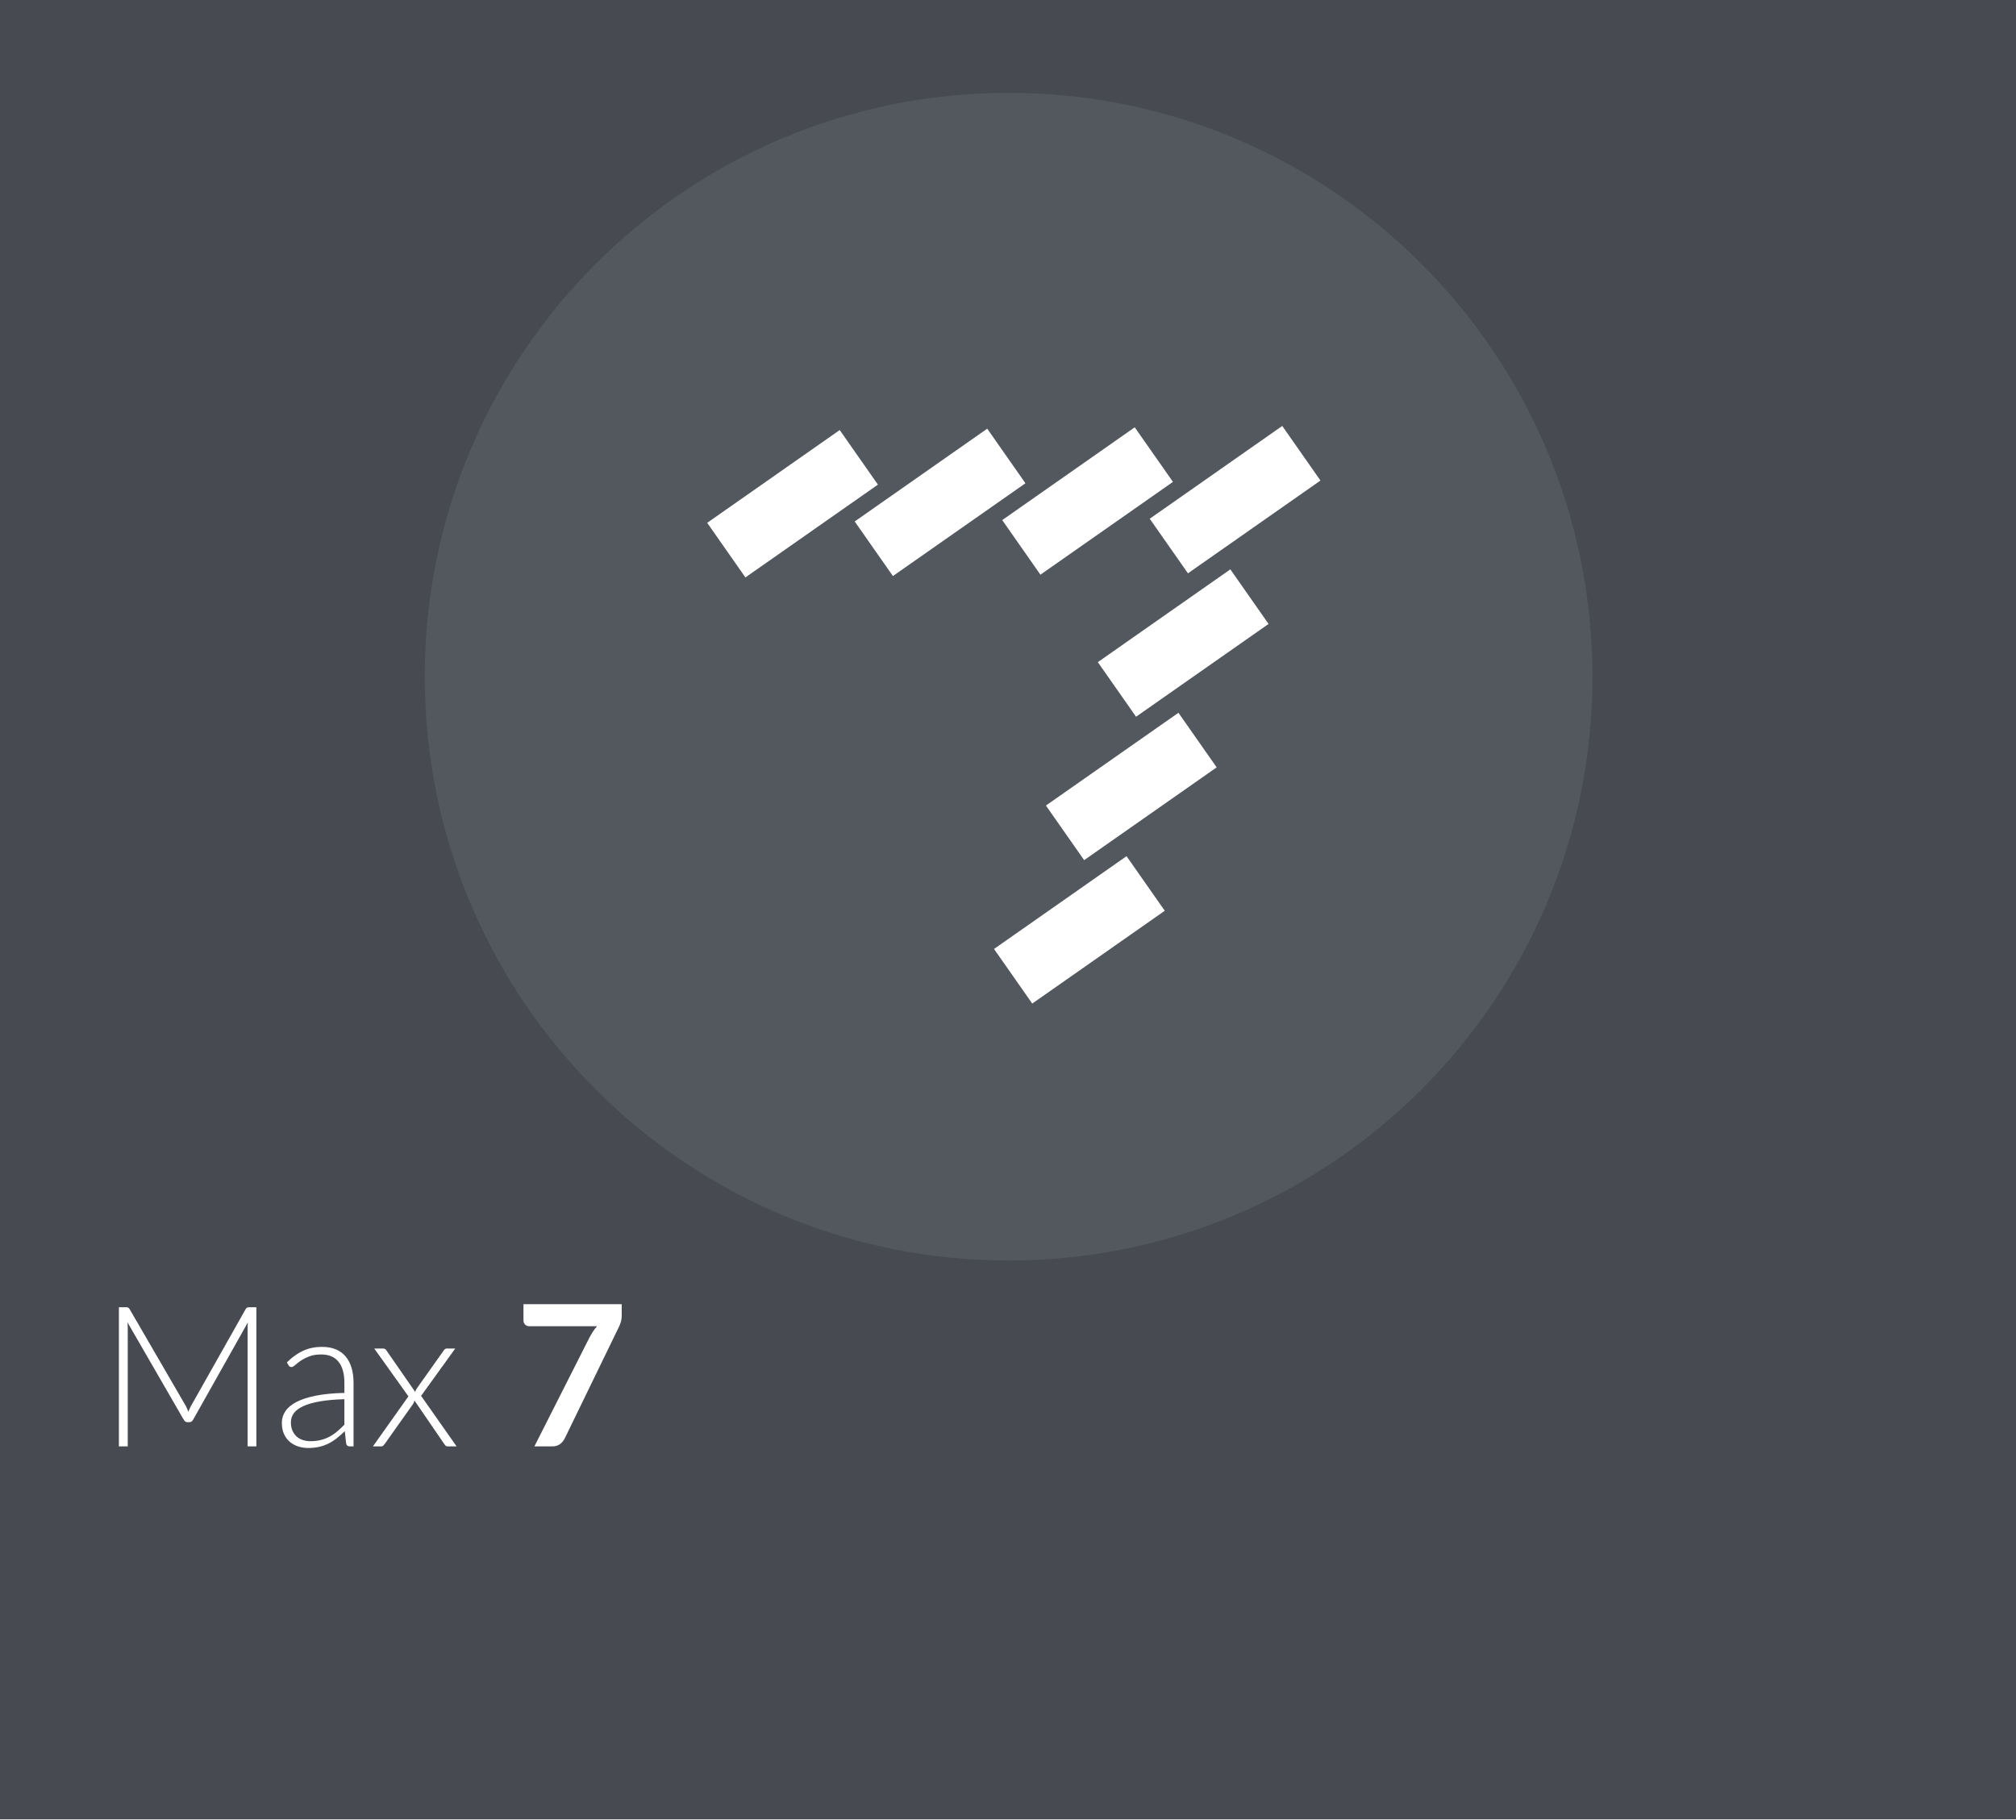
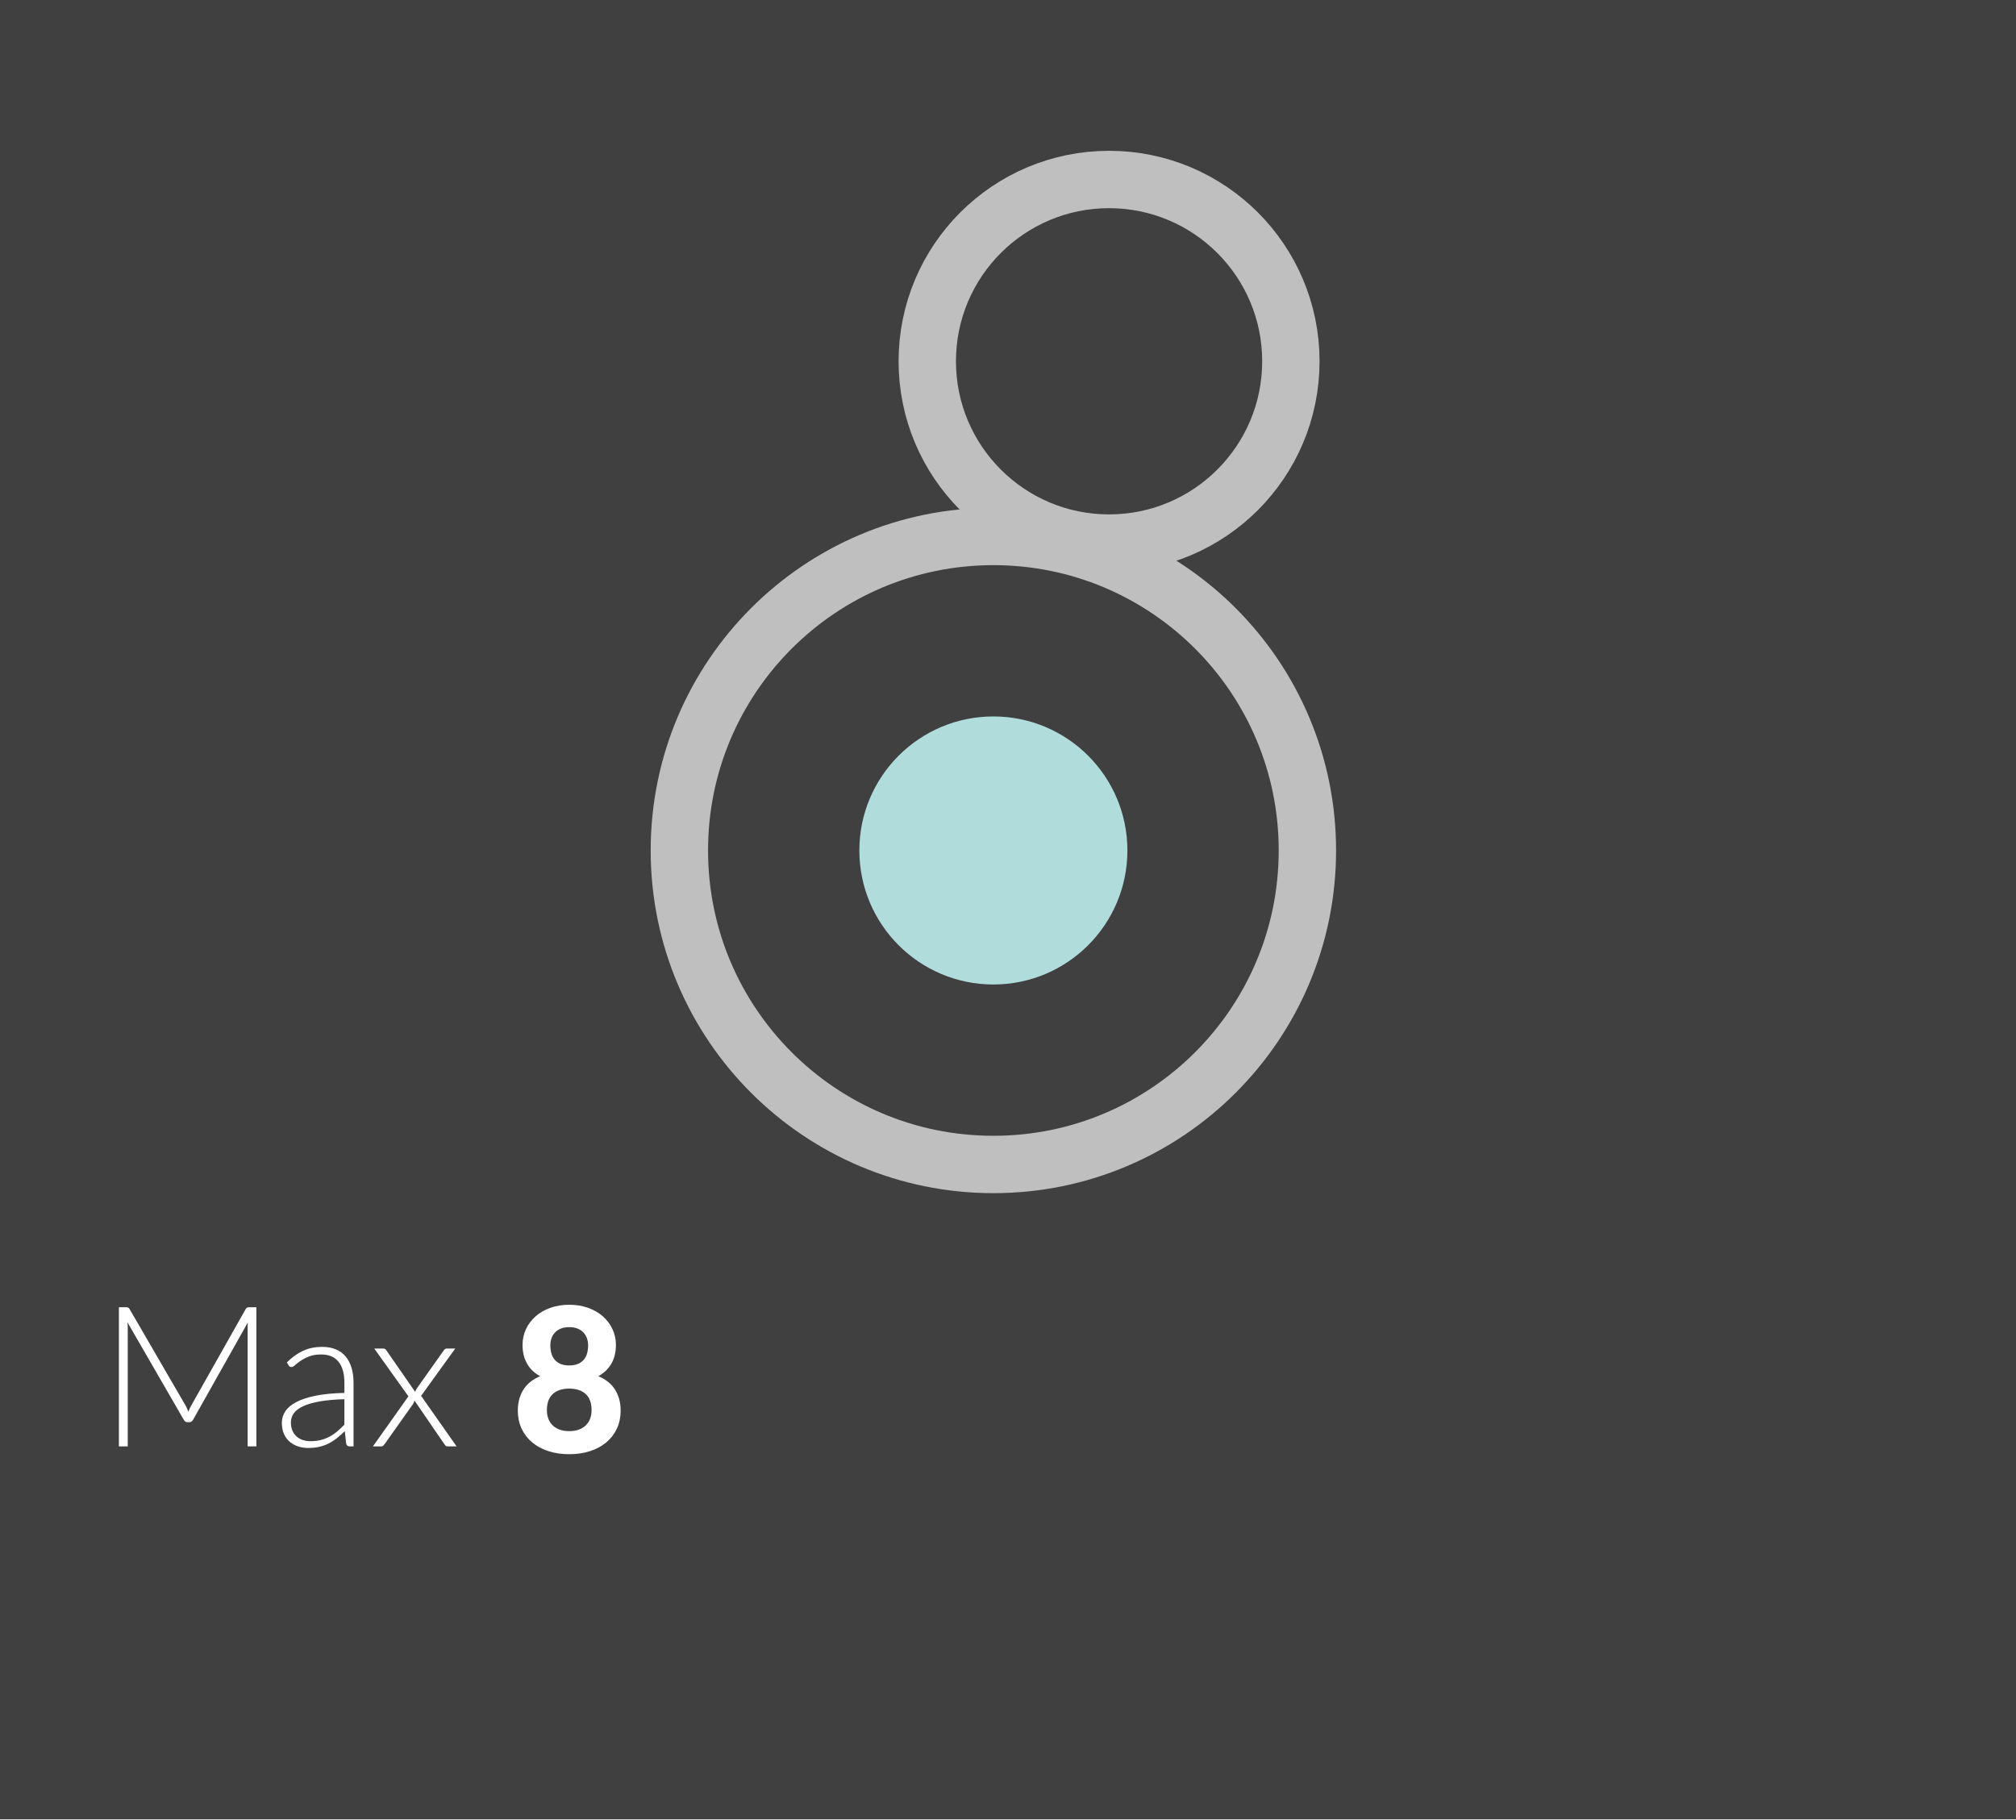
<svg xmlns="http://www.w3.org/2000/svg" version="1.1" x="0" y="0" width="492" height="444" viewBox="0, 0, 492, 444">
-   <g id="Layer_1" transform="translate(0, -0)">
-     <path d="M0,0 L492,0 L492,444 L0,444 z" fill="#484A51" />
-     <path d="M246.148,307.629 C167.458,307.629 103.667,243.838 103.667,165.148 C103.667,86.458 167.458,22.667 246.148,22.667 C324.838,22.667 388.629,86.458 388.629,165.148 C388.629,243.838 324.838,307.629 246.148,307.629 z" fill="#53585F" />
-     <path d="M242.589,231.599 L274.929,208.954 L284.256,222.275 L251.916,244.92 z" fill="#FFFFFF" />
-     <path d="M255.255,196.599 L287.596,173.954 L296.923,187.275 L264.583,209.92 z" fill="#FFFFFF" />
-     <path d="M267.922,161.599 L300.262,138.954 L309.59,152.275 L277.25,174.92 z" fill="#FFFFFF" />
-     <path d="M280.589,126.599 L312.929,103.954 L322.256,117.275 L289.916,139.92 z" fill="#FFFFFF" />
-     <path d="M244.589,126.932 L276.929,104.287 L286.256,117.608 L253.916,140.253 z" fill="#FFFFFF" />
-     <path d="M208.589,127.265 L240.929,104.621 L250.256,117.942 L217.916,140.586 z" fill="#FFFFFF" />
-     <path d="M172.589,127.599 L204.929,104.954 L214.256,118.275 L181.916,140.92 z" fill="#FFFFFF" />
+   <g id="Layer_1">
+     <path d="M0,0 L492,0 L492,444 L0,444 z" fill="#404040" />
    <path d="M45.336,343.112 Q45.696,343.784 45.96,344.552 Q46.104,344.192 46.272,343.808 Q46.44,343.424 46.632,343.088 L59.952,319.496 Q60.144,319.184 60.348,319.112 Q60.552,319.04 60.888,319.04 L62.568,319.04 L62.568,353 L60.432,353 L60.432,324.056 Q60.432,323.768 60.444,323.432 Q60.456,323.096 60.48,322.76 L47.136,346.472 Q46.8,347.096 46.176,347.096 L45.792,347.096 Q45.168,347.096 44.832,346.472 L31.104,322.712 Q31.176,323.408 31.176,324.056 L31.176,353 L29.016,353 L29.016,319.04 L30.72,319.04 Q31.056,319.04 31.248,319.112 Q31.44,319.184 31.632,319.496 z" fill="#FFFFFF" />
    <path d="M85.368,353 Q84.648,353 84.48,352.328 L84.144,349.28 Q83.16,350.24 82.188,351.008 Q81.216,351.776 80.16,352.304 Q79.104,352.832 77.88,353.108 Q76.656,353.384 75.192,353.384 Q73.968,353.384 72.816,353.024 Q71.664,352.664 70.764,351.92 Q69.864,351.176 69.324,350.012 Q68.784,348.848 68.784,347.216 Q68.784,345.704 69.648,344.408 Q70.512,343.112 72.36,342.152 Q74.208,341.192 77.1,340.616 Q79.992,340.04 84.048,339.944 L84.048,337.448 Q84.048,334.136 82.62,332.348 Q81.192,330.56 78.384,330.56 Q76.656,330.56 75.444,331.04 Q74.232,331.52 73.392,332.096 Q72.552,332.672 72.024,333.152 Q71.496,333.632 71.136,333.632 Q70.872,333.632 70.704,333.512 Q70.536,333.392 70.416,333.2 L70.008,332.504 Q71.88,330.632 73.944,329.672 Q76.008,328.712 78.624,328.712 Q80.544,328.712 81.984,329.324 Q83.424,329.936 84.372,331.076 Q85.32,332.216 85.8,333.836 Q86.28,335.456 86.28,337.448 L86.28,353 z M75.768,351.728 Q77.16,351.728 78.324,351.428 Q79.488,351.128 80.484,350.588 Q81.48,350.048 82.344,349.304 Q83.208,348.56 84.048,347.696 L84.048,341.48 Q80.64,341.576 78.168,341.996 Q75.696,342.416 74.1,343.136 Q72.504,343.856 71.748,344.852 Q70.992,345.848 70.992,347.12 Q70.992,348.32 71.388,349.196 Q71.784,350.072 72.444,350.636 Q73.104,351.2 73.968,351.464 Q74.832,351.728 75.768,351.728 z" fill="#FFFFFF" />
    <path d="M99.672,340.784 L91.344,329.12 L93.528,329.12 Q93.864,329.12 94.032,329.264 Q94.2,329.408 94.32,329.6 L101.328,339.704 Q101.448,339.248 101.712,338.864 L108.264,329.624 Q108.408,329.408 108.576,329.264 Q108.744,329.12 109.008,329.12 L111.096,329.12 L102.768,340.664 L111.432,353 L109.248,353 Q108.912,353 108.72,352.796 Q108.528,352.592 108.408,352.4 L101.16,341.816 Q101.04,342.296 100.8,342.656 L93.888,352.4 Q93.72,352.616 93.54,352.808 Q93.36,353 93.072,353 L91.008,353 z" fill="#FFFFFF" />
-     <path d="M151.728,318.296 L151.728,320.864 Q151.728,322.016 151.488,322.724 Q151.248,323.432 151.008,323.912 L137.856,350.984 Q137.448,351.824 136.704,352.412 Q135.96,353 134.712,353 L130.416,353 L143.832,326.48 Q144.264,325.664 144.708,324.98 Q145.152,324.296 145.704,323.672 L129.12,323.672 Q128.568,323.672 128.16,323.264 Q127.752,322.856 127.752,322.304 L127.752,318.296 z" fill="#FFFFFF" />
+     <text transform="matrix(1, 0, 0, 1, 174, 324)" />
+     <g>
+       <path d="M138.92,354.404 Q136.232,354.404 134.012,353.684 Q131.792,352.964 130.208,351.644 Q128.624,350.324 127.748,348.452 Q126.872,346.58 126.872,344.276 Q126.872,341.204 128.384,339.08 Q129.896,336.956 133.088,335.924 Q130.544,334.868 129.284,332.924 Q128.024,330.98 128.024,328.244 Q128.024,326.276 128.828,324.572 Q129.632,322.868 131.072,321.608 Q132.512,320.348 134.516,319.64 Q136.52,318.932 138.92,318.932 Q141.32,318.932 143.324,319.64 Q145.328,320.348 146.768,321.608 Q148.208,322.868 149.012,324.572 Q149.816,326.276 149.816,328.244 Q149.816,330.98 148.544,332.924 Q147.272,334.868 144.752,335.924 Q147.944,336.956 149.456,339.08 Q150.968,341.204 150.968,344.276 Q150.968,346.58 150.092,348.452 Q149.216,350.324 147.632,351.644 Q146.048,352.964 143.828,353.684 Q141.608,354.404 138.92,354.404 z M138.92,349.772 Q140.384,349.772 141.488,349.352 Q142.592,348.932 143.348,348.188 Q144.104,347.444 144.488,346.412 Q144.872,345.38 144.872,344.18 Q144.872,341.324 143.288,339.86 Q141.704,338.396 138.92,338.396 Q136.136,338.396 134.552,339.86 Q132.968,341.324 132.968,344.18 Q132.968,345.38 133.352,346.412 Q133.736,347.444 134.492,348.188 Q135.248,348.932 136.352,349.352 Q137.456,349.772 138.92,349.772 z M138.92,333.74 Q140.36,333.74 141.344,333.284 Q142.328,332.828 142.928,332.072 Q143.528,331.316 143.78,330.344 Q144.032,329.372 144.032,328.34 Q144.032,327.356 143.72,326.468 Q143.408,325.58 142.784,324.896 Q142.16,324.212 141.2,323.804 Q140.24,323.396 138.92,323.396 Q137.6,323.396 136.64,323.804 Q135.68,324.212 135.044,324.896 Q134.408,325.58 134.108,326.468 Q133.808,327.356 133.808,328.34 Q133.808,329.372 134.06,330.344 Q134.312,331.316 134.912,332.072 Q135.512,332.828 136.496,333.284 Q137.48,333.74 138.92,333.74 z" fill="#FFFFFF" />
+       <path d="M138.92,354.404 Q136.232,354.404 134.012,353.684 Q131.792,352.964 130.208,351.644 Q128.624,350.324 127.748,348.452 Q126.872,346.58 126.872,344.276 Q126.872,341.204 128.384,339.08 Q129.896,336.956 133.088,335.924 Q130.544,334.868 129.284,332.924 Q128.024,330.98 128.024,328.244 Q128.024,326.276 128.828,324.572 Q129.632,322.868 131.072,321.608 Q132.512,320.348 134.516,319.64 Q136.52,318.932 138.92,318.932 Q141.32,318.932 143.324,319.64 Q145.328,320.348 146.768,321.608 Q148.208,322.868 149.012,324.572 Q149.816,326.276 149.816,328.244 Q149.816,330.98 148.544,332.924 Q147.272,334.868 144.752,335.924 Q147.944,336.956 149.456,339.08 Q150.968,341.204 150.968,344.276 Q150.968,346.58 150.092,348.452 Q149.216,350.324 147.632,351.644 Q146.048,352.964 143.828,353.684 Q141.608,354.404 138.92,354.404 z M138.92,349.772 Q140.384,349.772 141.488,349.352 Q142.592,348.932 143.348,348.188 Q144.104,347.444 144.488,346.412 Q144.872,345.38 144.872,344.18 Q144.872,341.324 143.288,339.86 Q141.704,338.396 138.92,338.396 Q136.136,338.396 134.552,339.86 Q132.968,341.324 132.968,344.18 Q132.968,345.38 133.352,346.412 Q133.736,347.444 134.492,348.188 Q135.248,348.932 136.352,349.352 Q137.456,349.772 138.92,349.772 z M138.92,333.74 Q140.36,333.74 141.344,333.284 Q142.328,332.828 142.928,332.072 Q143.528,331.316 143.78,330.344 Q144.032,329.372 144.032,328.34 Q144.032,327.356 143.72,326.468 Q143.408,325.58 142.784,324.896 Q142.16,324.212 141.2,323.804 Q140.24,323.396 138.92,323.396 Q137.6,323.396 136.64,323.804 Q135.68,324.212 135.044,324.896 Q134.408,325.58 134.108,326.468 Q133.808,327.356 133.808,328.34 Q133.808,329.372 134.06,330.344 Q134.312,331.316 134.912,332.072 Q135.512,332.828 136.496,333.284 Q137.48,333.74 138.92,333.74 z" fill-opacity="0" stroke="#FFFFFF" stroke-width="1" />
+     </g>
+     <path d="M138.076,24 L346.788,24 C361.503,24 373.432,35.929 373.432,50.644 L373.432,259.356 C373.432,274.071 361.503,286 346.788,286 L138.076,286 C123.361,286 111.432,274.071 111.432,259.356 L111.432,50.644 C111.432,35.929 123.361,24 138.076,24 z" fill="#404040" />
+     <path d="M242.432,240.268 C224.368,240.268 209.724,225.624 209.724,207.56 C209.724,189.496 224.368,174.852 242.432,174.852 C260.496,174.852 275.14,189.496 275.14,207.56 C275.14,225.624 260.496,240.268 242.432,240.268 z" fill="#B0DCDC" />
+     <path d="M242.432,284.194 C200.108,284.194 165.798,249.884 165.798,207.56 C165.798,165.237 200.108,130.927 242.432,130.927 C284.756,130.927 319.066,165.237 319.066,207.56 C319.066,249.884 284.756,284.194 242.432,284.194 z" fill-opacity="0" stroke="#BFBFBF" stroke-width="14" />
+     <path d="M270.665,132.54 C246.162,132.54 226.299,112.676 226.299,88.173 C226.299,63.67 246.162,43.806 270.665,43.806 C295.169,43.806 315.032,63.67 315.032,88.173 C315.032,112.676 295.169,132.54 270.665,132.54 z" fill-opacity="0" stroke="#BFBFBF" stroke-width="14" />
  </g>
</svg>
